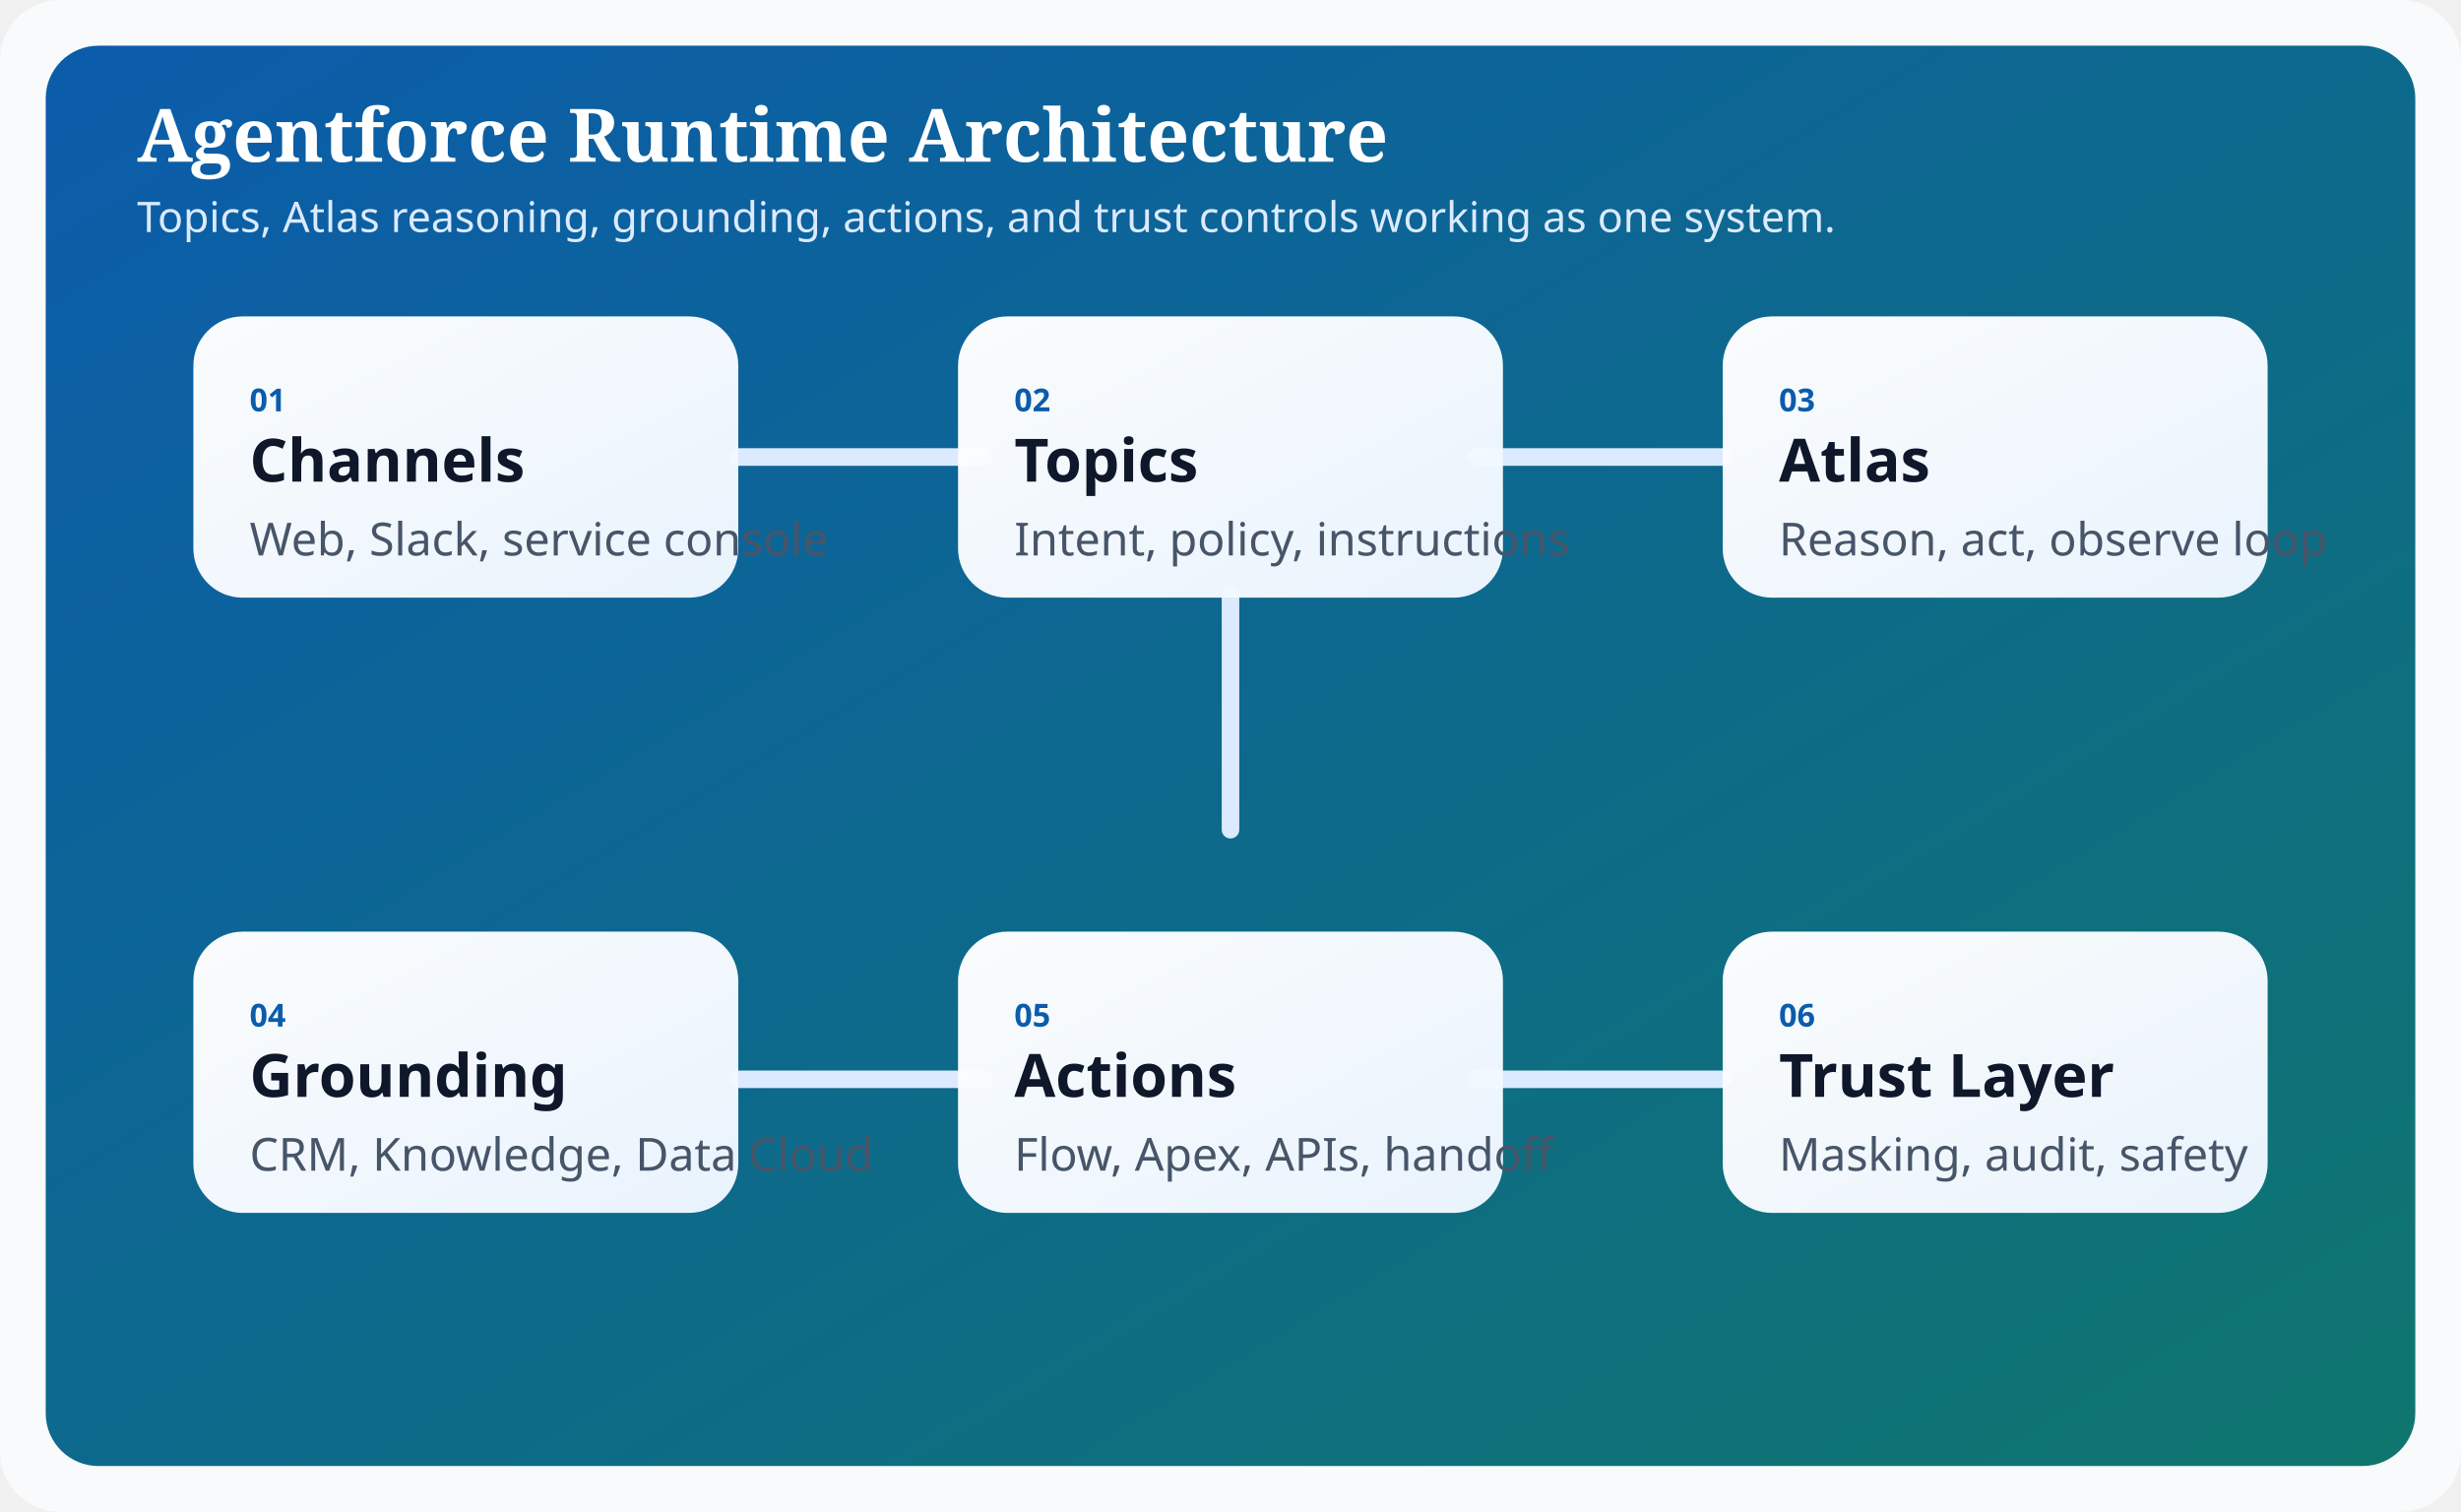
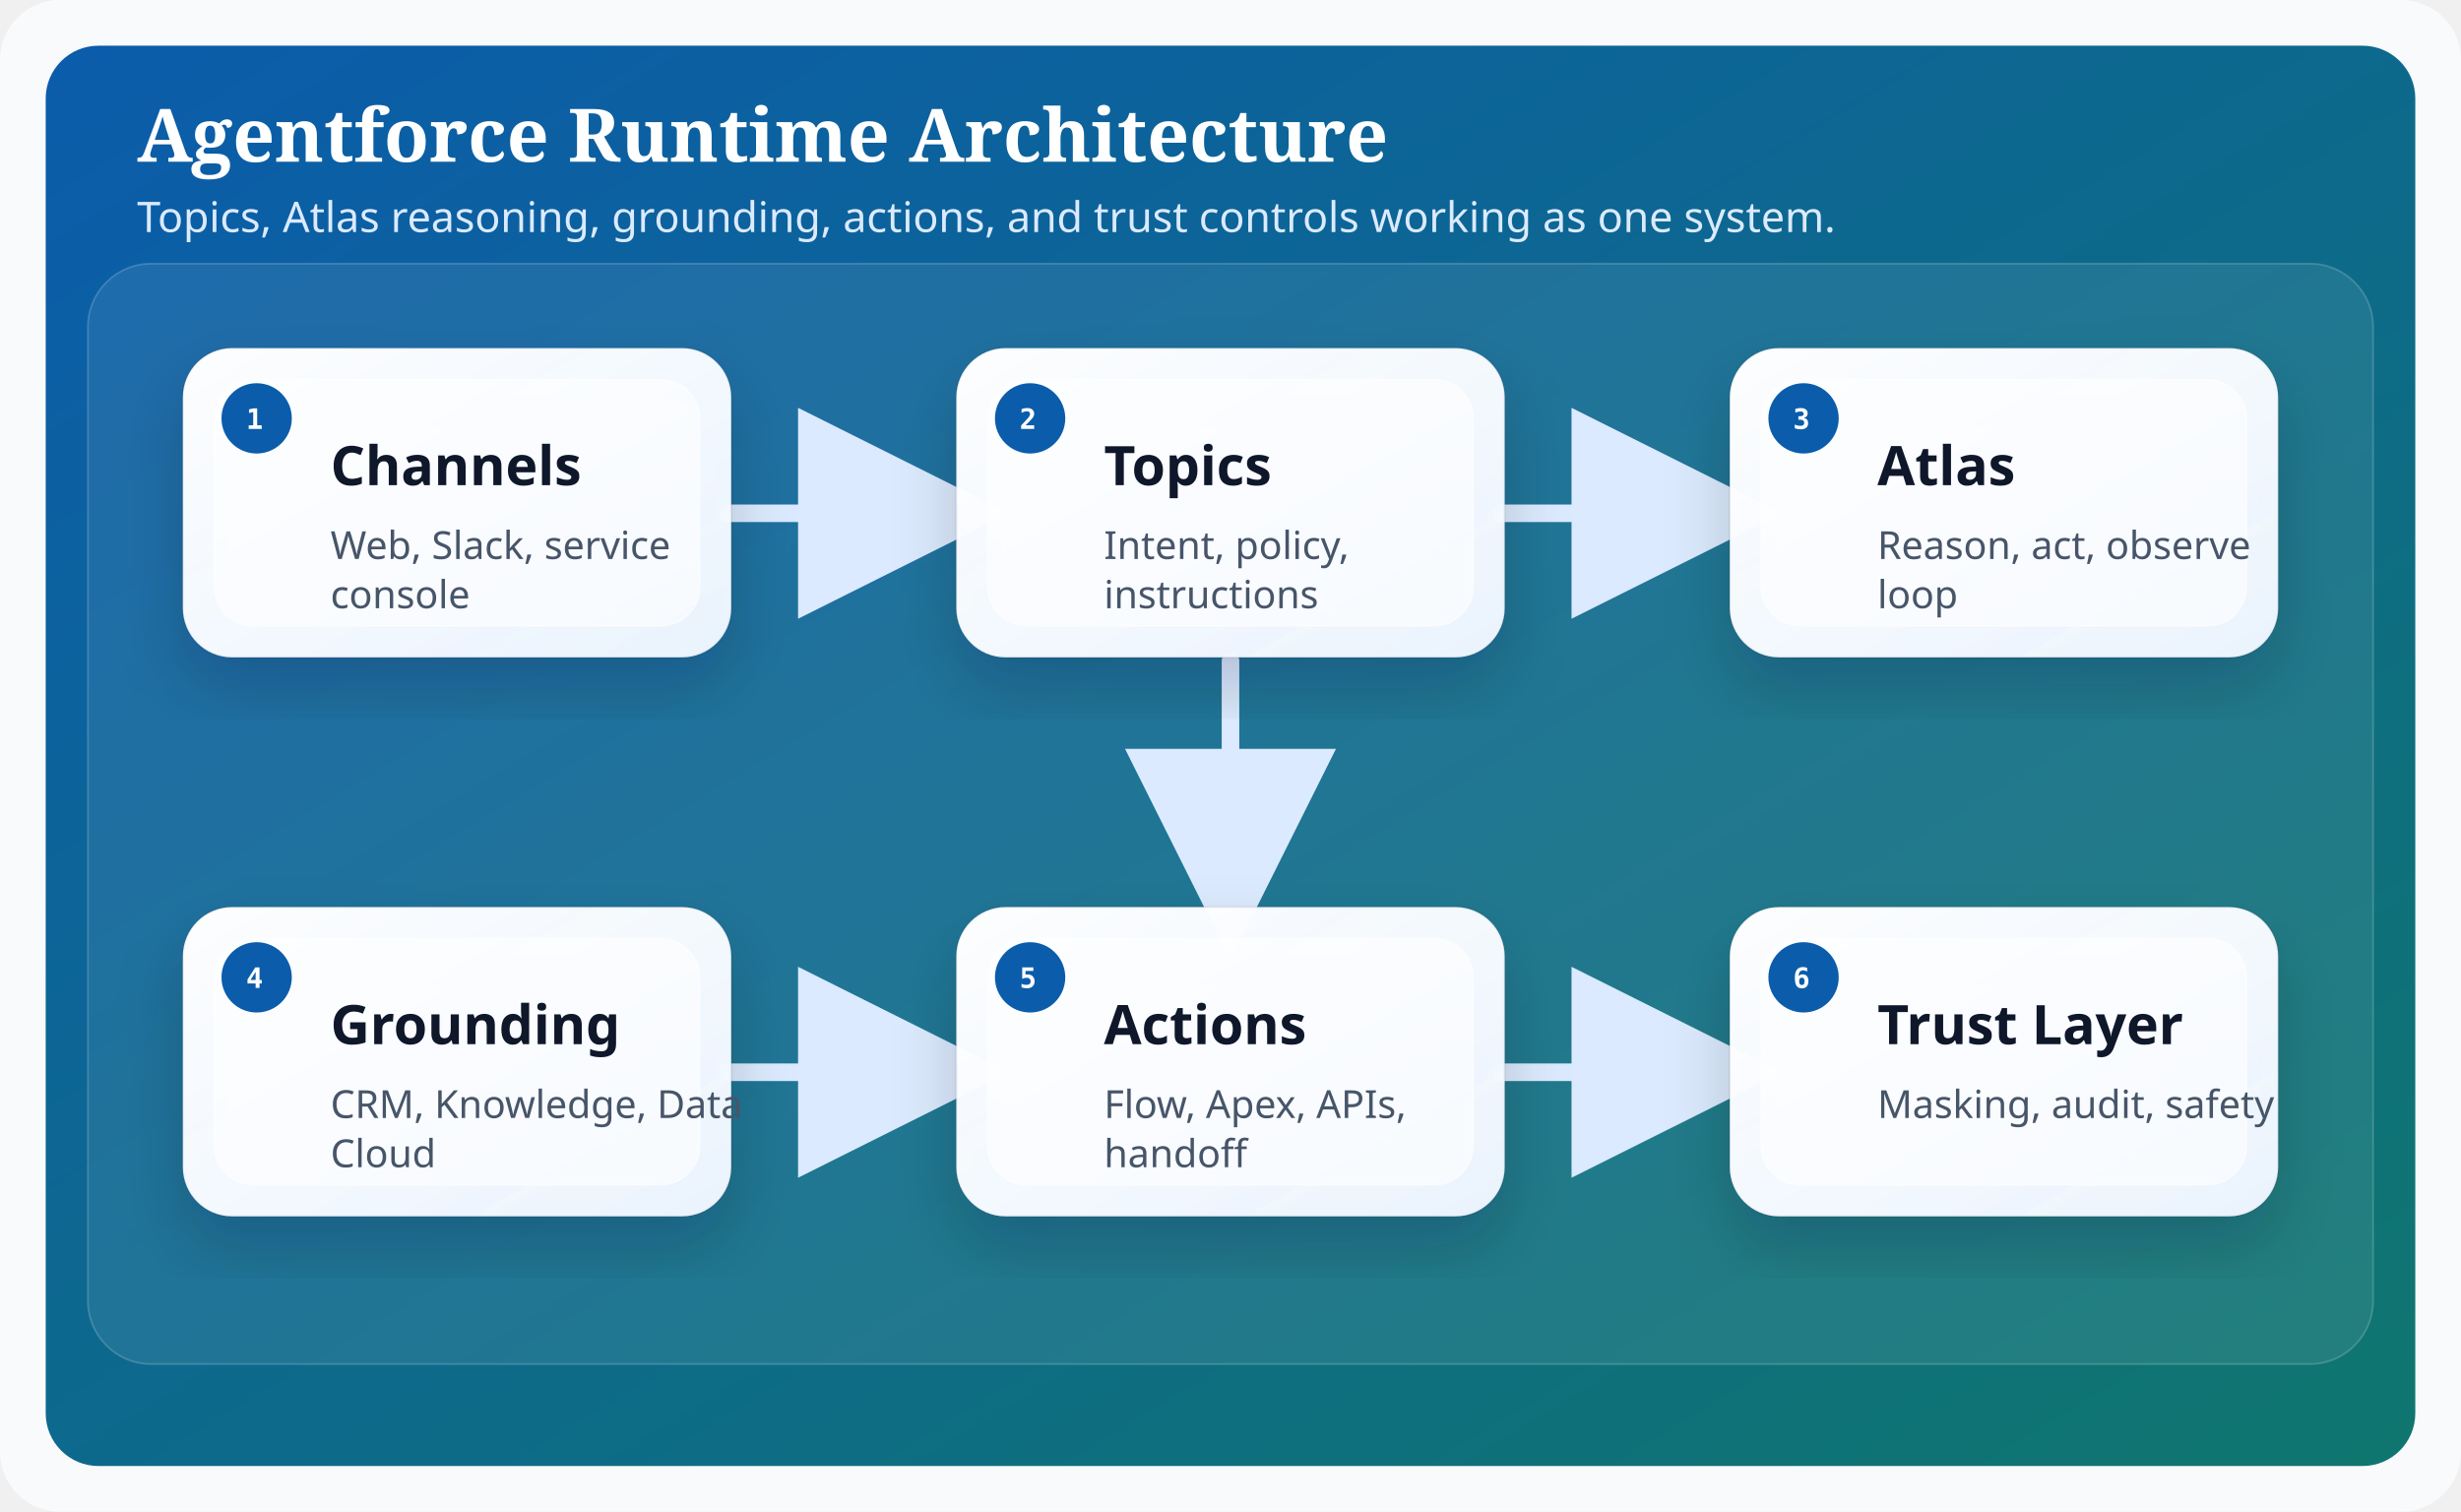
<svg xmlns="http://www.w3.org/2000/svg" width="1400" height="860" viewBox="0 0 1400 860" role="img" aria-labelledby="title desc">
  <defs>
    <linearGradient id="bg" x1="0%" x2="100%" y1="0%" y2="100%">
      <stop offset="0%" stop-color="#0b5cab" />
      <stop offset="100%" stop-color="#0f766e" />
    </linearGradient>
    <linearGradient id="panel" x1="0%" x2="100%" y1="0%" y2="100%">
-       <stop offset="0%" stop-color="#ffffff" stop-opacity="0.98" />
+       <stop offset="0%" stop-color="#ffffff" stop-opacity="0.99" />
      <stop offset="100%" stop-color="#eef6ff" stop-opacity="0.98" />
    </linearGradient>
+     <filter id="shadow" x="-20%" y="-20%" width="140%" height="140%">
+       <feDropShadow dx="0" dy="18" stdDeviation="18" flood-color="#0f172a" flood-opacity="0.18" />
+     </filter>
+     <marker id="arrow" markerWidth="12" markerHeight="12" refX="9" refY="6" orient="auto">
+       <path d="M0,0 L12,6 L0,12 z" fill="#dbeafe" />
+     </marker>
  </defs>
  <rect width="1400" height="860" rx="34" fill="#f8fafc" />
  <rect x="26" y="26" width="1348" height="808" rx="30" fill="url(#bg)" />
+   <rect x="50" y="150" width="1300" height="626" rx="36" fill="rgba(255,255,255,0.08)" stroke="rgba(255,255,255,0.18)" />
  <text x="78" y="92" font-family="'Merriweather', serif" font-size="42" fill="#ffffff" font-weight="700">Agentforce Runtime Architecture</text>
  <text x="78" y="132" font-family="'Source Sans 3', sans-serif" font-size="24" fill="#dbeafe">Topics, Atlas reasoning, grounding, actions, and trust controls working as one system.</text>
-   <path d="M420 260 H560" stroke="#dbeafe" stroke-width="10" stroke-linecap="round" />
-   <path d="M840 260 H980" stroke="#dbeafe" stroke-width="10" stroke-linecap="round" />
-   <path d="M700 338 V472" stroke="#dbeafe" stroke-width="10" stroke-linecap="round" />
-   <path d="M420 614 H560" stroke="#dbeafe" stroke-width="10" stroke-linecap="round" />
-   <path d="M840 614 H980" stroke="#dbeafe" stroke-width="10" stroke-linecap="round" />
-   <rect x="110" y="180" width="310" height="160" rx="28" fill="url(#panel)" />
-   <rect x="545" y="180" width="310" height="160" rx="28" fill="url(#panel)" />
-   <rect x="980" y="180" width="310" height="160" rx="28" fill="url(#panel)" />
-   <rect x="110" y="530" width="310" height="160" rx="28" fill="url(#panel)" />
-   <rect x="545" y="530" width="310" height="160" rx="28" fill="url(#panel)" />
-   <rect x="980" y="530" width="310" height="160" rx="28" fill="url(#panel)" />
-   <text x="142" y="234" font-family="'Source Sans 3', sans-serif" font-size="18" fill="#0b5cab" font-weight="700">01</text>
-   <text x="142" y="274" font-family="'Source Sans 3', sans-serif" font-size="34" fill="#0f172a" font-weight="700">Channels</text>
-   <text x="142" y="316" font-family="'Source Sans 3', sans-serif" font-size="26" fill="#475569">Web, Slack, service console</text>
-   <text x="577" y="234" font-family="'Source Sans 3', sans-serif" font-size="18" fill="#0b5cab" font-weight="700">02</text>
-   <text x="577" y="274" font-family="'Source Sans 3', sans-serif" font-size="34" fill="#0f172a" font-weight="700">Topics</text>
-   <text x="577" y="316" font-family="'Source Sans 3', sans-serif" font-size="26" fill="#475569">Intent, policy, instructions</text>
-   <text x="1012" y="234" font-family="'Source Sans 3', sans-serif" font-size="18" fill="#0b5cab" font-weight="700">03</text>
-   <text x="1012" y="274" font-family="'Source Sans 3', sans-serif" font-size="34" fill="#0f172a" font-weight="700">Atlas</text>
-   <text x="1012" y="316" font-family="'Source Sans 3', sans-serif" font-size="26" fill="#475569">Reason, act, observe loop</text>
-   <text x="142" y="584" font-family="'Source Sans 3', sans-serif" font-size="18" fill="#0b5cab" font-weight="700">04</text>
-   <text x="142" y="624" font-family="'Source Sans 3', sans-serif" font-size="34" fill="#0f172a" font-weight="700">Grounding</text>
-   <text x="142" y="666" font-family="'Source Sans 3', sans-serif" font-size="26" fill="#475569">CRM, Knowledge, Data Cloud</text>
-   <text x="577" y="584" font-family="'Source Sans 3', sans-serif" font-size="18" fill="#0b5cab" font-weight="700">05</text>
-   <text x="577" y="624" font-family="'Source Sans 3', sans-serif" font-size="34" fill="#0f172a" font-weight="700">Actions</text>
-   <text x="577" y="666" font-family="'Source Sans 3', sans-serif" font-size="26" fill="#475569">Flow, Apex, APIs, handoff</text>
-   <text x="1012" y="584" font-family="'Source Sans 3', sans-serif" font-size="18" fill="#0b5cab" font-weight="700">06</text>
-   <text x="1012" y="624" font-family="'Source Sans 3', sans-serif" font-size="34" fill="#0f172a" font-weight="700">Trust Layer</text>
-   <text x="1012" y="666" font-family="'Source Sans 3', sans-serif" font-size="26" fill="#475569">Masking, audit, safety</text>
+   <path d="M414 292 H544" stroke="#dbeafe" stroke-width="10" stroke-linecap="round" marker-end="url(#arrow)" />
+   <path d="M854 292 H984" stroke="#dbeafe" stroke-width="10" stroke-linecap="round" marker-end="url(#arrow)" />
+   <path d="M700 376 V516" stroke="#dbeafe" stroke-width="10" stroke-linecap="round" marker-end="url(#arrow)" />
+   <path d="M414 610 H544" stroke="#dbeafe" stroke-width="10" stroke-linecap="round" marker-end="url(#arrow)" />
+   <path d="M854 610 H984" stroke="#dbeafe" stroke-width="10" stroke-linecap="round" marker-end="url(#arrow)" />
+   <g>
+     <rect x="104" y="198" width="312" height="176" rx="28" fill="url(#panel)" stroke="rgba(15,23,42,0.08)" filter="url(#shadow)" />
+     <rect x="122" y="216" width="276" height="140" rx="22" fill="rgba(255,255,255,0.56)" stroke="rgba(255,255,255,0.5)" />
+     <circle cx="146" cy="238" r="20" fill="#0b5cab" />
+     <text x="140" y="244" font-family="'IBM Plex Mono', monospace" font-size="16" fill="#ffffff" font-weight="700">1</text>
+     <text x="188" y="276" font-family="'Source Sans 3', sans-serif" font-size="31" fill="#0f172a" font-weight="700">Channels</text>
+     <text x="188" y="318" font-family="'Source Sans 3', sans-serif" font-size="22" fill="#475569">
+       <tspan x="188" dy="0">Web, Slack, service</tspan>
+       <tspan x="188" dy="28">console</tspan>
+     </text>
+   </g>
+   <g>
+     <rect x="544" y="198" width="312" height="176" rx="28" fill="url(#panel)" stroke="rgba(15,23,42,0.08)" filter="url(#shadow)" />
+     <rect x="562" y="216" width="276" height="140" rx="22" fill="rgba(255,255,255,0.56)" stroke="rgba(255,255,255,0.5)" />
+     <circle cx="586" cy="238" r="20" fill="#0b5cab" />
+     <text x="580" y="244" font-family="'IBM Plex Mono', monospace" font-size="16" fill="#ffffff" font-weight="700">2</text>
+     <text x="628" y="276" font-family="'Source Sans 3', sans-serif" font-size="31" fill="#0f172a" font-weight="700">Topics</text>
+     <text x="628" y="318" font-family="'Source Sans 3', sans-serif" font-size="22" fill="#475569">
+       <tspan x="628" dy="0">Intent, policy,</tspan>
+       <tspan x="628" dy="28">instructions</tspan>
+     </text>
+   </g>
+   <g>
+     <rect x="984" y="198" width="312" height="176" rx="28" fill="url(#panel)" stroke="rgba(15,23,42,0.08)" filter="url(#shadow)" />
+     <rect x="1002" y="216" width="276" height="140" rx="22" fill="rgba(255,255,255,0.56)" stroke="rgba(255,255,255,0.5)" />
+     <circle cx="1026" cy="238" r="20" fill="#0b5cab" />
+     <text x="1020" y="244" font-family="'IBM Plex Mono', monospace" font-size="16" fill="#ffffff" font-weight="700">3</text>
+     <text x="1068" y="276" font-family="'Source Sans 3', sans-serif" font-size="31" fill="#0f172a" font-weight="700">Atlas</text>
+     <text x="1068" y="318" font-family="'Source Sans 3', sans-serif" font-size="22" fill="#475569">
+       <tspan x="1068" dy="0">Reason, act, observe</tspan>
+       <tspan x="1068" dy="28">loop</tspan>
+     </text>
+   </g>
+   <g>
+     <rect x="104" y="516" width="312" height="176" rx="28" fill="url(#panel)" stroke="rgba(15,23,42,0.08)" filter="url(#shadow)" />
+     <rect x="122" y="534" width="276" height="140" rx="22" fill="rgba(255,255,255,0.56)" stroke="rgba(255,255,255,0.5)" />
+     <circle cx="146" cy="556" r="20" fill="#0b5cab" />
+     <text x="140" y="562" font-family="'IBM Plex Mono', monospace" font-size="16" fill="#ffffff" font-weight="700">4</text>
+     <text x="188" y="594" font-family="'Source Sans 3', sans-serif" font-size="31" fill="#0f172a" font-weight="700">Grounding</text>
+     <text x="188" y="636" font-family="'Source Sans 3', sans-serif" font-size="22" fill="#475569">
+       <tspan x="188" dy="0">CRM, Knowledge, Data</tspan>
+       <tspan x="188" dy="28">Cloud</tspan>
+     </text>
+   </g>
+   <g>
+     <rect x="544" y="516" width="312" height="176" rx="28" fill="url(#panel)" stroke="rgba(15,23,42,0.08)" filter="url(#shadow)" />
+     <rect x="562" y="534" width="276" height="140" rx="22" fill="rgba(255,255,255,0.56)" stroke="rgba(255,255,255,0.5)" />
+     <circle cx="586" cy="556" r="20" fill="#0b5cab" />
+     <text x="580" y="562" font-family="'IBM Plex Mono', monospace" font-size="16" fill="#ffffff" font-weight="700">5</text>
+     <text x="628" y="594" font-family="'Source Sans 3', sans-serif" font-size="31" fill="#0f172a" font-weight="700">Actions</text>
+     <text x="628" y="636" font-family="'Source Sans 3', sans-serif" font-size="22" fill="#475569">
+       <tspan x="628" dy="0">Flow, Apex, APIs,</tspan>
+       <tspan x="628" dy="28">handoff</tspan>
+     </text>
+   </g>
+   <g>
+     <rect x="984" y="516" width="312" height="176" rx="28" fill="url(#panel)" stroke="rgba(15,23,42,0.08)" filter="url(#shadow)" />
+     <rect x="1002" y="534" width="276" height="140" rx="22" fill="rgba(255,255,255,0.56)" stroke="rgba(255,255,255,0.5)" />
+     <circle cx="1026" cy="556" r="20" fill="#0b5cab" />
+     <text x="1020" y="562" font-family="'IBM Plex Mono', monospace" font-size="16" fill="#ffffff" font-weight="700">6</text>
+     <text x="1068" y="594" font-family="'Source Sans 3', sans-serif" font-size="31" fill="#0f172a" font-weight="700">Trust Layer</text>
+     <text x="1068" y="636" font-family="'Source Sans 3', sans-serif" font-size="22" fill="#475569">
+       <tspan x="1068" dy="0">Masking, audit, safety</tspan>
+     </text>
+   </g>
</svg>
